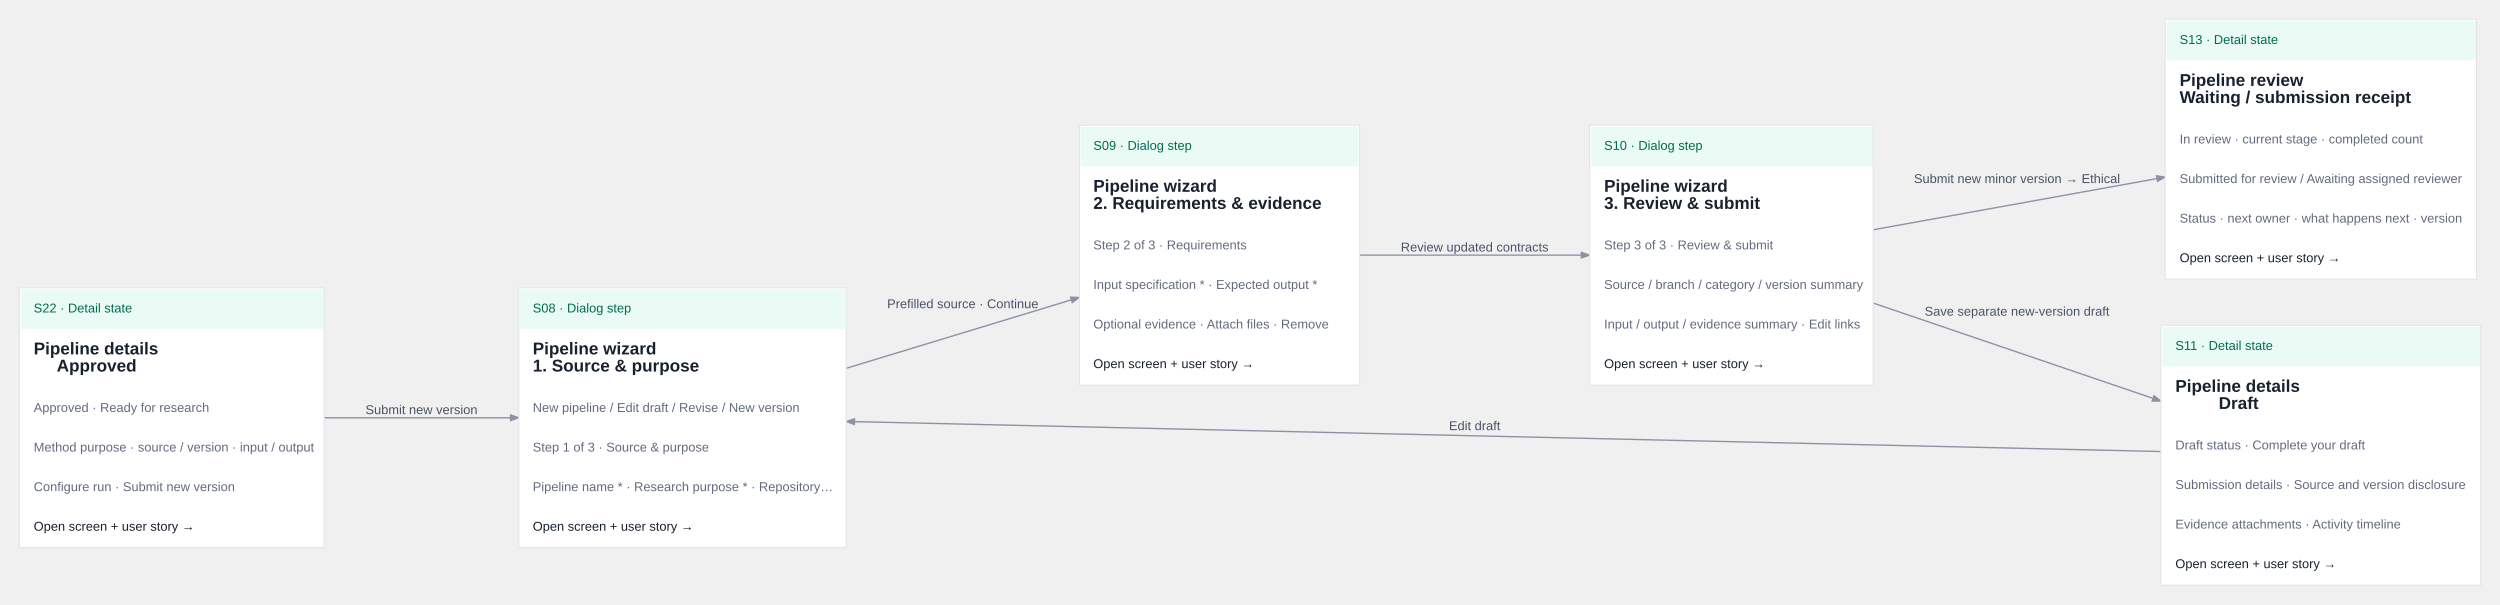
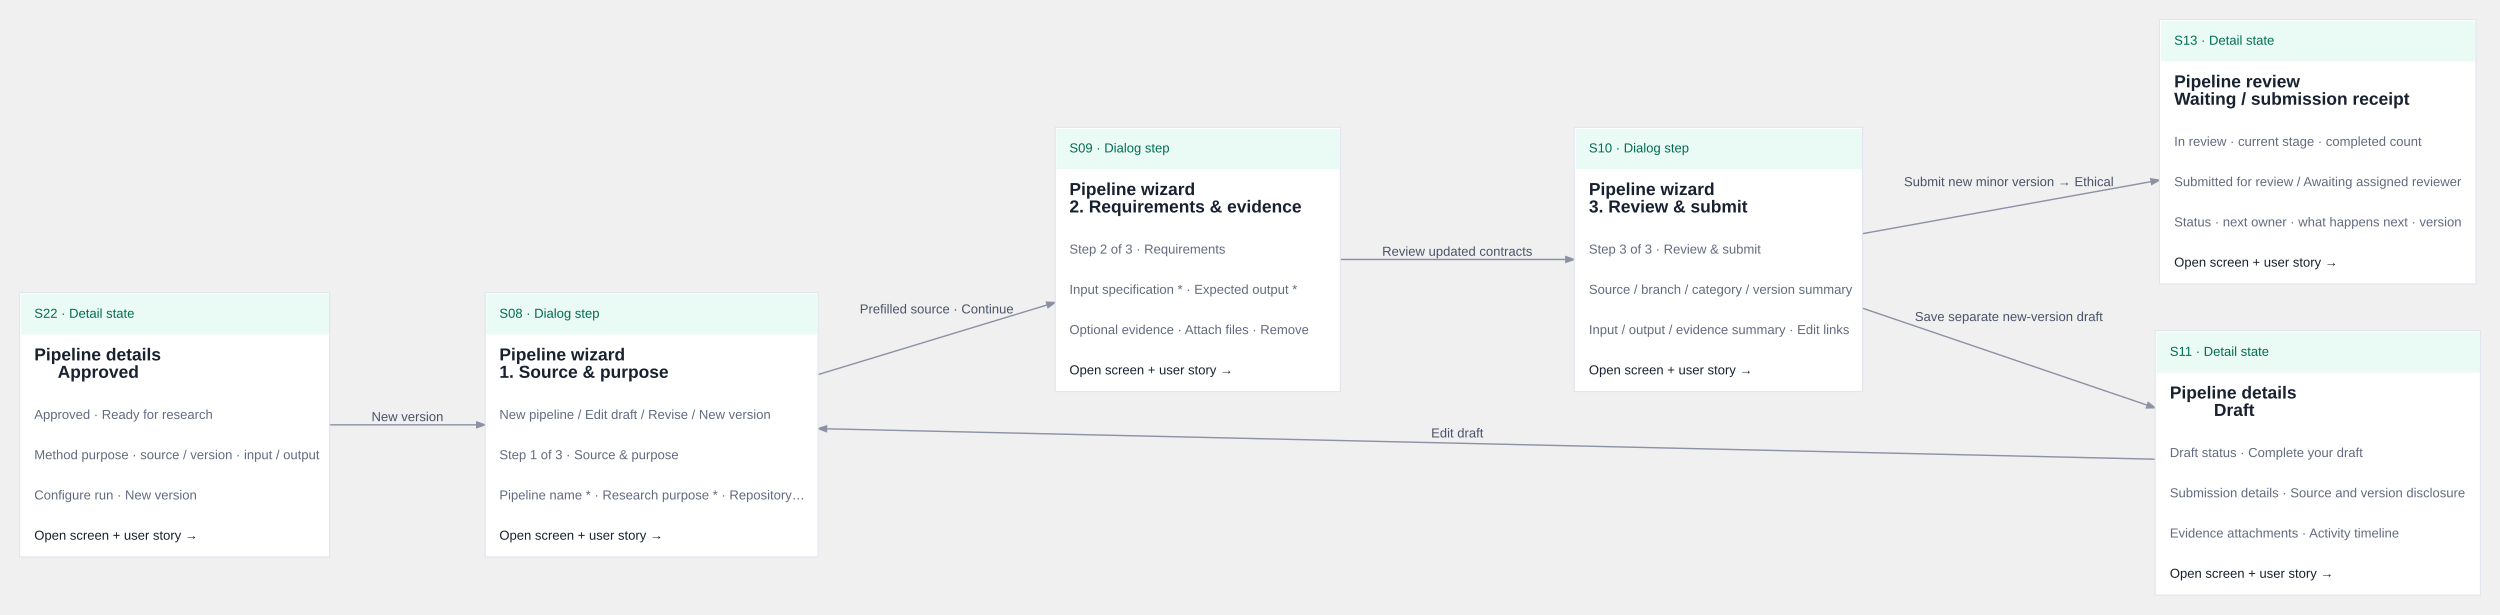
- <svg xmlns="http://www.w3.org/2000/svg" xmlns:xlink="http://www.w3.org/1999/xlink" width="2337pt" height="565pt" viewBox="0.00 0.00 2337.00 565.00">
+ <svg xmlns="http://www.w3.org/2000/svg" xmlns:xlink="http://www.w3.org/1999/xlink" width="2298pt" height="565pt" viewBox="0.00 0.00 2298.00 565.00">
  <g id="graph0" class="graph" transform="scale(1 1) rotate(0) translate(18 547)">
    <g id="edge1" class="edge">
      <g id="a_edge1">
-         <a xlink:title="Submit new version">
-           <path fill="none" stroke="#8c91a4" stroke-width="1.3" d="M285.2,-156.5C339.95,-156.5 402.86,-156.5 459.21,-156.5" />
-           <polygon fill="#8c91a4" stroke="#8c91a4" stroke-width="1.3" points="459.26,-159.13 466.76,-156.5 459.26,-153.88 459.26,-159.13" />
+         <a xlink:title="New version">
+           <path fill="none" stroke="#8c91a4" stroke-width="1.3" d="M285.22,-156.5C328.28,-156.5 375.9,-156.5 420.07,-156.5" />
+           <polygon fill="#8c91a4" stroke="#8c91a4" stroke-width="1.3" points="420.2,-159.13 427.7,-156.5 420.2,-153.88 420.2,-159.13" />
        </a>
      </g>
-       <text text-anchor="middle" x="376" y="-159.9" font-family="Arial" font-size="12.00" fill="#495268">Submit new version</text>
+       <text text-anchor="middle" x="356.5" y="-159.9" font-family="Arial" font-size="12.00" fill="#495268">New version</text>
    </g>
    <g id="edge2" class="edge">
      <g id="a_edge2">
        <a xlink:title="Prefilled source · Continue">
-           <path fill="none" stroke="#8c91a4" stroke-width="1.3" d="M773.05,-202.72C840,-223.08 918.08,-246.81 983.29,-266.64" />
-           <polygon fill="#8c91a4" stroke="#8c91a4" stroke-width="1.3" points="982.84,-269.24 990.78,-268.91 984.36,-264.22 982.84,-269.24" />
+           <path fill="none" stroke="#8c91a4" stroke-width="1.3" d="M734.05,-202.72C801,-223.08 879.08,-246.81 944.29,-266.64" />
+           <polygon fill="#8c91a4" stroke="#8c91a4" stroke-width="1.3" points="943.84,-269.24 951.78,-268.91 945.36,-264.22 943.84,-269.24" />
        </a>
      </g>
-       <text text-anchor="middle" x="882" y="-258.9" font-family="Arial" font-size="12.00" fill="#495268">Prefilled source · Continue</text>
+       <text text-anchor="middle" x="843" y="-258.9" font-family="Arial" font-size="12.00" fill="#495268">Prefilled source · Continue</text>
    </g>
    <g id="edge3" class="edge">
      <g id="a_edge3">
        <a xlink:title="Review updated contracts">
-           <path fill="none" stroke="#8c91a4" stroke-width="1.3" d="M1253.21,-308.5C1317.41,-308.5 1394.91,-308.5 1460.29,-308.5" />
-           <polygon fill="#8c91a4" stroke="#8c91a4" stroke-width="1.3" points="1460.3,-311.13 1467.8,-308.5 1460.3,-305.88 1460.3,-311.13" />
+           <path fill="none" stroke="#8c91a4" stroke-width="1.3" d="M1214.21,-308.5C1278.41,-308.5 1355.91,-308.5 1421.29,-308.5" />
+           <polygon fill="#8c91a4" stroke="#8c91a4" stroke-width="1.3" points="1421.3,-311.13 1428.8,-308.5 1421.3,-305.88 1421.3,-311.13" />
        </a>
      </g>
-       <text text-anchor="middle" x="1360.5" y="-311.9" font-family="Arial" font-size="12.00" fill="#495268">Review updated contracts</text>
+       <text text-anchor="middle" x="1321.5" y="-311.9" font-family="Arial" font-size="12.00" fill="#495268">Review updated contracts</text>
    </g>
    <g id="edge4" class="edge">
      <g id="a_edge4">
        <a xlink:title="Save separate new-version draft">
-           <path fill="none" stroke="#8c91a4" stroke-width="1.3" d="M1733.35,-263.59C1811.88,-236.84 1911.98,-202.75 1994.43,-174.66" />
-           <polygon fill="#8c91a4" stroke="#8c91a4" stroke-width="1.3" points="1995.6,-177.04 2001.85,-172.13 1993.91,-172.07 1995.6,-177.04" />
+           <path fill="none" stroke="#8c91a4" stroke-width="1.3" d="M1694.35,-263.59C1772.88,-236.84 1872.98,-202.75 1955.43,-174.66" />
+           <polygon fill="#8c91a4" stroke="#8c91a4" stroke-width="1.3" points="1956.6,-177.04 1962.85,-172.13 1954.91,-172.07 1956.6,-177.04" />
        </a>
      </g>
-       <text text-anchor="middle" x="1867.5" y="-251.9" font-family="Arial" font-size="12.00" fill="#495268">Save separate new-version draft</text>
+       <text text-anchor="middle" x="1828.5" y="-251.9" font-family="Arial" font-size="12.00" fill="#495268">Save separate new-version draft</text>
    </g>
    <g id="edge6" class="edge">
      <g id="a_edge6">
        <a xlink:title="Submit new minor version → Ethical">
-           <path fill="none" stroke="#8c91a4" stroke-width="1.3" d="M1733.35,-332.28C1813.11,-346.66 1915.12,-365.05 1998.3,-380.05" />
-           <polygon fill="#8c91a4" stroke="#8c91a4" stroke-width="1.3" points="1997.93,-382.66 2005.78,-381.4 1998.87,-377.49 1997.93,-382.66" />
+           <path fill="none" stroke="#8c91a4" stroke-width="1.3" d="M1694.35,-332.28C1774.11,-346.66 1876.12,-365.05 1959.3,-380.05" />
+           <polygon fill="#8c91a4" stroke="#8c91a4" stroke-width="1.3" points="1958.93,-382.66 1966.78,-381.4 1959.87,-377.49 1958.93,-382.66" />
        </a>
      </g>
-       <text text-anchor="middle" x="1867.5" y="-375.9" font-family="Arial" font-size="12.00" fill="#495268">Submit new minor version → Ethical</text>
+       <text text-anchor="middle" x="1828.5" y="-375.9" font-family="Arial" font-size="12.00" fill="#495268">Submit new minor version → Ethical</text>
    </g>
    <g id="edge5" class="edge">
      <g id="a_edge5">
        <a xlink:title="Edit draft">
-           <path fill="none" stroke="#8c91a4" stroke-width="1.3" d="M2001.97,-124.9C1713.28,-131.51 1078.74,-146.03 781.08,-152.84" />
-           <polygon fill="#8c91a4" stroke="#8c91a4" stroke-width="1.3" points="780.68,-150.22 773.25,-153.02 780.8,-155.47 780.68,-150.22" />
+           <path fill="none" stroke="#8c91a4" stroke-width="1.3" d="M1962.97,-124.9C1674.28,-131.51 1039.74,-146.03 742.08,-152.84" />
+           <polygon fill="#8c91a4" stroke="#8c91a4" stroke-width="1.3" points="741.68,-150.22 734.25,-153.02 741.8,-155.47 741.68,-150.22" />
        </a>
      </g>
-       <text text-anchor="middle" x="1360.5" y="-144.9" font-family="Arial" font-size="12.00" fill="#495268">Edit draft</text>
+       <text text-anchor="middle" x="1321.5" y="-144.9" font-family="Arial" font-size="12.00" fill="#495268">Edit draft</text>
    </g>
    <g id="node-S22" class="node">
      <g id="a_node-S22">
        <a xlink:href="#screen=S22&amp;journey=F06" xlink:title="Pipeline details · Approved">
          <polygon fill="white" stroke="transparent" points="0,-35 0,-278 285,-278 285,-35 0,-35" />
          <polygon fill="#eafbf5" stroke="transparent" points="1.5,-239.5 1.5,-276.5 284.5,-276.5 284.5,-239.5 1.5,-239.5" />
          <text text-anchor="start" x="13.5" y="-254.9" font-family="Arial" font-size="12.00" fill="#006b50">S22 · Detail state</text>
          <text text-anchor="start" x="13.5" y="-215.7" font-family="Arial" font-weight="bold" font-size="16.00" fill="#18212f">Pipeline details</text>
          <text text-anchor="start" x="35" y="-199.7" font-family="Arial" font-weight="bold" font-size="16.00" fill="#18212f">Approved</text>
          <text text-anchor="start" x="13.5" y="-161.9" font-family="Arial" font-size="12.00" fill="#626a7e">Approved · Ready for research</text>
          <text text-anchor="start" x="13.5" y="-124.9" font-family="Arial" font-size="12.00" fill="#626a7e">Method purpose · source / version · input / output</text>
-           <text text-anchor="start" x="13.5" y="-87.9" font-family="Arial" font-size="12.00" fill="#626a7e">Configure run · Submit new version</text>
+           <text text-anchor="start" x="13.5" y="-87.9" font-family="Arial" font-size="12.00" fill="#626a7e">Configure run · New version</text>
          <text text-anchor="start" x="13.5" y="-50.9" font-family="Arial" font-size="12.00" fill="#18212f">Open screen + user story →</text>
          <polygon fill="none" stroke="#e0e4ec" points="0,-35 0,-278 285,-278 285,-35 0,-35" />
        </a>
      </g>
    </g>
    <g id="node-S08" class="node">
      <g id="a_node-S08">
        <a xlink:href="#screen=S08&amp;journey=F06" xlink:title="Pipeline wizard · 1. Source &amp; purpose">
-           <polygon fill="white" stroke="transparent" points="467,-35 467,-278 773,-278 773,-35 467,-35" />
-           <polygon fill="#eafbf5" stroke="transparent" points="468,-239.5 468,-276.5 772,-276.5 772,-239.5 468,-239.5" />
-           <text text-anchor="start" x="480" y="-254.9" font-family="Arial" font-size="12.00" fill="#006b50">S08 · Dialog step</text>
-           <text text-anchor="start" x="480" y="-215.7" font-family="Arial" font-weight="bold" font-size="16.00" fill="#18212f">Pipeline wizard</text>
-           <text text-anchor="start" x="480" y="-199.7" font-family="Arial" font-weight="bold" font-size="16.00" fill="#18212f">1. Source &amp; purpose</text>
-           <text text-anchor="start" x="480" y="-161.9" font-family="Arial" font-size="12.00" fill="#626a7e">New pipeline / Edit draft / Revise / New version</text>
-           <text text-anchor="start" x="480" y="-124.9" font-family="Arial" font-size="12.00" fill="#626a7e">Step 1 of 3 · Source &amp; purpose</text>
-           <text text-anchor="start" x="480" y="-87.9" font-family="Arial" font-size="12.00" fill="#626a7e">Pipeline name * · Research purpose * · Repository…</text>
-           <text text-anchor="start" x="480" y="-50.9" font-family="Arial" font-size="12.00" fill="#18212f">Open screen + user story →</text>
-           <polygon fill="none" stroke="#e0e4ec" points="467,-35 467,-278 773,-278 773,-35 467,-35" />
+           <polygon fill="white" stroke="transparent" points="428,-35 428,-278 734,-278 734,-35 428,-35" />
+           <polygon fill="#eafbf5" stroke="transparent" points="429,-239.5 429,-276.5 733,-276.5 733,-239.5 429,-239.5" />
+           <text text-anchor="start" x="441" y="-254.9" font-family="Arial" font-size="12.00" fill="#006b50">S08 · Dialog step</text>
+           <text text-anchor="start" x="441" y="-215.7" font-family="Arial" font-weight="bold" font-size="16.00" fill="#18212f">Pipeline wizard</text>
+           <text text-anchor="start" x="441" y="-199.7" font-family="Arial" font-weight="bold" font-size="16.00" fill="#18212f">1. Source &amp; purpose</text>
+           <text text-anchor="start" x="441" y="-161.9" font-family="Arial" font-size="12.00" fill="#626a7e">New pipeline / Edit draft / Revise / New version</text>
+           <text text-anchor="start" x="441" y="-124.9" font-family="Arial" font-size="12.00" fill="#626a7e">Step 1 of 3 · Source &amp; purpose</text>
+           <text text-anchor="start" x="441" y="-87.9" font-family="Arial" font-size="12.00" fill="#626a7e">Pipeline name * · Research purpose * · Repository…</text>
+           <text text-anchor="start" x="441" y="-50.9" font-family="Arial" font-size="12.00" fill="#18212f">Open screen + user story →</text>
+           <polygon fill="none" stroke="#e0e4ec" points="428,-35 428,-278 734,-278 734,-35 428,-35" />
        </a>
      </g>
    </g>
    <g id="node-S09" class="node">
      <g id="a_node-S09">
        <a xlink:href="#screen=S09&amp;journey=F06" xlink:title="Pipeline wizard · 2. Requirements &amp; evidence">
-           <polygon fill="white" stroke="transparent" points="991,-187 991,-430 1253,-430 1253,-187 991,-187" />
-           <polygon fill="#eafbf5" stroke="transparent" points="992,-391.5 992,-428.5 1252,-428.5 1252,-391.5 992,-391.5" />
-           <text text-anchor="start" x="1004" y="-406.9" font-family="Arial" font-size="12.00" fill="#006b50">S09 · Dialog step</text>
-           <text text-anchor="start" x="1004" y="-367.7" font-family="Arial" font-weight="bold" font-size="16.00" fill="#18212f">Pipeline wizard</text>
-           <text text-anchor="start" x="1004" y="-351.7" font-family="Arial" font-weight="bold" font-size="16.00" fill="#18212f">2. Requirements &amp; evidence</text>
-           <text text-anchor="start" x="1004" y="-313.9" font-family="Arial" font-size="12.00" fill="#626a7e">Step 2 of 3 · Requirements</text>
-           <text text-anchor="start" x="1004" y="-276.9" font-family="Arial" font-size="12.00" fill="#626a7e">Input specification * · Expected output *</text>
-           <text text-anchor="start" x="1004" y="-239.9" font-family="Arial" font-size="12.00" fill="#626a7e">Optional evidence · Attach files · Remove</text>
-           <text text-anchor="start" x="1004" y="-202.9" font-family="Arial" font-size="12.00" fill="#18212f">Open screen + user story →</text>
-           <polygon fill="none" stroke="#e0e4ec" points="991,-187 991,-430 1253,-430 1253,-187 991,-187" />
+           <polygon fill="white" stroke="transparent" points="952,-187 952,-430 1214,-430 1214,-187 952,-187" />
+           <polygon fill="#eafbf5" stroke="transparent" points="953,-391.5 953,-428.5 1213,-428.5 1213,-391.5 953,-391.5" />
+           <text text-anchor="start" x="965" y="-406.9" font-family="Arial" font-size="12.00" fill="#006b50">S09 · Dialog step</text>
+           <text text-anchor="start" x="965" y="-367.7" font-family="Arial" font-weight="bold" font-size="16.00" fill="#18212f">Pipeline wizard</text>
+           <text text-anchor="start" x="965" y="-351.7" font-family="Arial" font-weight="bold" font-size="16.00" fill="#18212f">2. Requirements &amp; evidence</text>
+           <text text-anchor="start" x="965" y="-313.9" font-family="Arial" font-size="12.00" fill="#626a7e">Step 2 of 3 · Requirements</text>
+           <text text-anchor="start" x="965" y="-276.9" font-family="Arial" font-size="12.00" fill="#626a7e">Input specification * · Expected output *</text>
+           <text text-anchor="start" x="965" y="-239.9" font-family="Arial" font-size="12.00" fill="#626a7e">Optional evidence · Attach files · Remove</text>
+           <text text-anchor="start" x="965" y="-202.9" font-family="Arial" font-size="12.00" fill="#18212f">Open screen + user story →</text>
+           <polygon fill="none" stroke="#e0e4ec" points="952,-187 952,-430 1214,-430 1214,-187 952,-187" />
        </a>
      </g>
    </g>
    <g id="node-S10" class="node">
      <g id="a_node-S10">
        <a xlink:href="#screen=S10&amp;journey=F06" xlink:title="Pipeline wizard · 3. Review &amp; submit">
-           <polygon fill="white" stroke="transparent" points="1468,-187 1468,-430 1733,-430 1733,-187 1468,-187" />
-           <polygon fill="#eafbf5" stroke="transparent" points="1469.5,-391.5 1469.5,-428.5 1732.5,-428.5 1732.5,-391.5 1469.5,-391.5" />
-           <text text-anchor="start" x="1481.5" y="-406.9" font-family="Arial" font-size="12.00" fill="#006b50">S10 · Dialog step</text>
-           <text text-anchor="start" x="1481.5" y="-367.7" font-family="Arial" font-weight="bold" font-size="16.00" fill="#18212f">Pipeline wizard</text>
-           <text text-anchor="start" x="1481.5" y="-351.7" font-family="Arial" font-weight="bold" font-size="16.00" fill="#18212f">3. Review &amp; submit</text>
-           <text text-anchor="start" x="1481.5" y="-313.9" font-family="Arial" font-size="12.00" fill="#626a7e">Step 3 of 3 · Review &amp; submit</text>
-           <text text-anchor="start" x="1481.5" y="-276.9" font-family="Arial" font-size="12.00" fill="#626a7e">Source / branch / category / version summary</text>
-           <text text-anchor="start" x="1481.5" y="-239.9" font-family="Arial" font-size="12.00" fill="#626a7e">Input / output / evidence summary · Edit links</text>
-           <text text-anchor="start" x="1481.5" y="-202.9" font-family="Arial" font-size="12.00" fill="#18212f">Open screen + user story →</text>
-           <polygon fill="none" stroke="#e0e4ec" points="1468,-187 1468,-430 1733,-430 1733,-187 1468,-187" />
+           <polygon fill="white" stroke="transparent" points="1429,-187 1429,-430 1694,-430 1694,-187 1429,-187" />
+           <polygon fill="#eafbf5" stroke="transparent" points="1430.5,-391.5 1430.5,-428.5 1693.5,-428.5 1693.5,-391.5 1430.5,-391.5" />
+           <text text-anchor="start" x="1442.5" y="-406.9" font-family="Arial" font-size="12.00" fill="#006b50">S10 · Dialog step</text>
+           <text text-anchor="start" x="1442.5" y="-367.7" font-family="Arial" font-weight="bold" font-size="16.00" fill="#18212f">Pipeline wizard</text>
+           <text text-anchor="start" x="1442.5" y="-351.7" font-family="Arial" font-weight="bold" font-size="16.00" fill="#18212f">3. Review &amp; submit</text>
+           <text text-anchor="start" x="1442.5" y="-313.9" font-family="Arial" font-size="12.00" fill="#626a7e">Step 3 of 3 · Review &amp; submit</text>
+           <text text-anchor="start" x="1442.5" y="-276.9" font-family="Arial" font-size="12.00" fill="#626a7e">Source / branch / category / version summary</text>
+           <text text-anchor="start" x="1442.5" y="-239.9" font-family="Arial" font-size="12.00" fill="#626a7e">Input / output / evidence summary · Edit links</text>
+           <text text-anchor="start" x="1442.5" y="-202.9" font-family="Arial" font-size="12.00" fill="#18212f">Open screen + user story →</text>
+           <polygon fill="none" stroke="#e0e4ec" points="1429,-187 1429,-430 1694,-430 1694,-187 1429,-187" />
        </a>
      </g>
    </g>
    <g id="node-S11" class="node">
      <g id="a_node-S11">
        <a xlink:href="#screen=S11&amp;journey=F06" xlink:title="Pipeline details · Draft">
-           <polygon fill="white" stroke="transparent" points="2002,0 2002,-243 2301,-243 2301,0 2002,0" />
-           <polygon fill="#eafbf5" stroke="transparent" points="2003.5,-204.5 2003.5,-241.5 2300.5,-241.5 2300.5,-204.5 2003.5,-204.5" />
-           <text text-anchor="start" x="2015.5" y="-219.9" font-family="Arial" font-size="12.00" fill="#006b50">S11 · Detail state</text>
-           <text text-anchor="start" x="2015.5" y="-180.7" font-family="Arial" font-weight="bold" font-size="16.00" fill="#18212f">Pipeline details</text>
-           <text text-anchor="start" x="2056" y="-164.7" font-family="Arial" font-weight="bold" font-size="16.00" fill="#18212f">Draft</text>
-           <text text-anchor="start" x="2015.5" y="-126.9" font-family="Arial" font-size="12.00" fill="#626a7e">Draft status · Complete your draft</text>
-           <text text-anchor="start" x="2015.5" y="-89.9" font-family="Arial" font-size="12.00" fill="#626a7e">Submission details · Source and version disclosure</text>
-           <text text-anchor="start" x="2015.5" y="-52.9" font-family="Arial" font-size="12.00" fill="#626a7e">Evidence attachments · Activity timeline</text>
-           <text text-anchor="start" x="2015.5" y="-15.9" font-family="Arial" font-size="12.00" fill="#18212f">Open screen + user story →</text>
-           <polygon fill="none" stroke="#e0e4ec" points="2002,0 2002,-243 2301,-243 2301,0 2002,0" />
+           <polygon fill="white" stroke="transparent" points="1963,0 1963,-243 2262,-243 2262,0 1963,0" />
+           <polygon fill="#eafbf5" stroke="transparent" points="1964.5,-204.5 1964.5,-241.5 2261.5,-241.5 2261.5,-204.5 1964.5,-204.5" />
+           <text text-anchor="start" x="1976.5" y="-219.9" font-family="Arial" font-size="12.00" fill="#006b50">S11 · Detail state</text>
+           <text text-anchor="start" x="1976.5" y="-180.7" font-family="Arial" font-weight="bold" font-size="16.00" fill="#18212f">Pipeline details</text>
+           <text text-anchor="start" x="2017" y="-164.7" font-family="Arial" font-weight="bold" font-size="16.00" fill="#18212f">Draft</text>
+           <text text-anchor="start" x="1976.5" y="-126.9" font-family="Arial" font-size="12.00" fill="#626a7e">Draft status · Complete your draft</text>
+           <text text-anchor="start" x="1976.5" y="-89.9" font-family="Arial" font-size="12.00" fill="#626a7e">Submission details · Source and version disclosure</text>
+           <text text-anchor="start" x="1976.5" y="-52.9" font-family="Arial" font-size="12.00" fill="#626a7e">Evidence attachments · Activity timeline</text>
+           <text text-anchor="start" x="1976.5" y="-15.9" font-family="Arial" font-size="12.00" fill="#18212f">Open screen + user story →</text>
+           <polygon fill="none" stroke="#e0e4ec" points="1963,0 1963,-243 2262,-243 2262,0 1963,0" />
        </a>
      </g>
    </g>
    <g id="node-S13" class="node">
      <g id="a_node-S13">
        <a xlink:href="#screen=S13&amp;journey=F06" xlink:title="Pipeline review · Waiting / submission receipt">
-           <polygon fill="white" stroke="transparent" points="2006,-286 2006,-529 2297,-529 2297,-286 2006,-286" />
-           <polygon fill="#eafbf5" stroke="transparent" points="2007.5,-490.5 2007.5,-527.5 2296.5,-527.5 2296.5,-490.5 2007.5,-490.5" />
-           <text text-anchor="start" x="2019.5" y="-505.9" font-family="Arial" font-size="12.00" fill="#006b50">S13 · Detail state</text>
-           <text text-anchor="start" x="2019.5" y="-466.7" font-family="Arial" font-weight="bold" font-size="16.00" fill="#18212f">Pipeline review</text>
-           <text text-anchor="start" x="2019.5" y="-450.7" font-family="Arial" font-weight="bold" font-size="16.00" fill="#18212f">Waiting / submission receipt</text>
-           <text text-anchor="start" x="2019.5" y="-412.9" font-family="Arial" font-size="12.00" fill="#626a7e">In review · current stage · completed count</text>
-           <text text-anchor="start" x="2019.5" y="-375.9" font-family="Arial" font-size="12.00" fill="#626a7e">Submitted for review / Awaiting assigned reviewer</text>
-           <text text-anchor="start" x="2019.5" y="-338.9" font-family="Arial" font-size="12.00" fill="#626a7e">Status · next owner · what happens next · version</text>
-           <text text-anchor="start" x="2019.5" y="-301.9" font-family="Arial" font-size="12.00" fill="#18212f">Open screen + user story →</text>
-           <polygon fill="none" stroke="#e0e4ec" points="2006,-286 2006,-529 2297,-529 2297,-286 2006,-286" />
+           <polygon fill="white" stroke="transparent" points="1967,-286 1967,-529 2258,-529 2258,-286 1967,-286" />
+           <polygon fill="#eafbf5" stroke="transparent" points="1968.5,-490.5 1968.5,-527.5 2257.5,-527.5 2257.5,-490.5 1968.5,-490.5" />
+           <text text-anchor="start" x="1980.5" y="-505.9" font-family="Arial" font-size="12.00" fill="#006b50">S13 · Detail state</text>
+           <text text-anchor="start" x="1980.5" y="-466.7" font-family="Arial" font-weight="bold" font-size="16.00" fill="#18212f">Pipeline review</text>
+           <text text-anchor="start" x="1980.5" y="-450.7" font-family="Arial" font-weight="bold" font-size="16.00" fill="#18212f">Waiting / submission receipt</text>
+           <text text-anchor="start" x="1980.5" y="-412.9" font-family="Arial" font-size="12.00" fill="#626a7e">In review · current stage · completed count</text>
+           <text text-anchor="start" x="1980.5" y="-375.9" font-family="Arial" font-size="12.00" fill="#626a7e">Submitted for review / Awaiting assigned reviewer</text>
+           <text text-anchor="start" x="1980.5" y="-338.9" font-family="Arial" font-size="12.00" fill="#626a7e">Status · next owner · what happens next · version</text>
+           <text text-anchor="start" x="1980.5" y="-301.9" font-family="Arial" font-size="12.00" fill="#18212f">Open screen + user story →</text>
+           <polygon fill="none" stroke="#e0e4ec" points="1967,-286 1967,-529 2258,-529 2258,-286 1967,-286" />
        </a>
      </g>
    </g>
  </g>
</svg>
